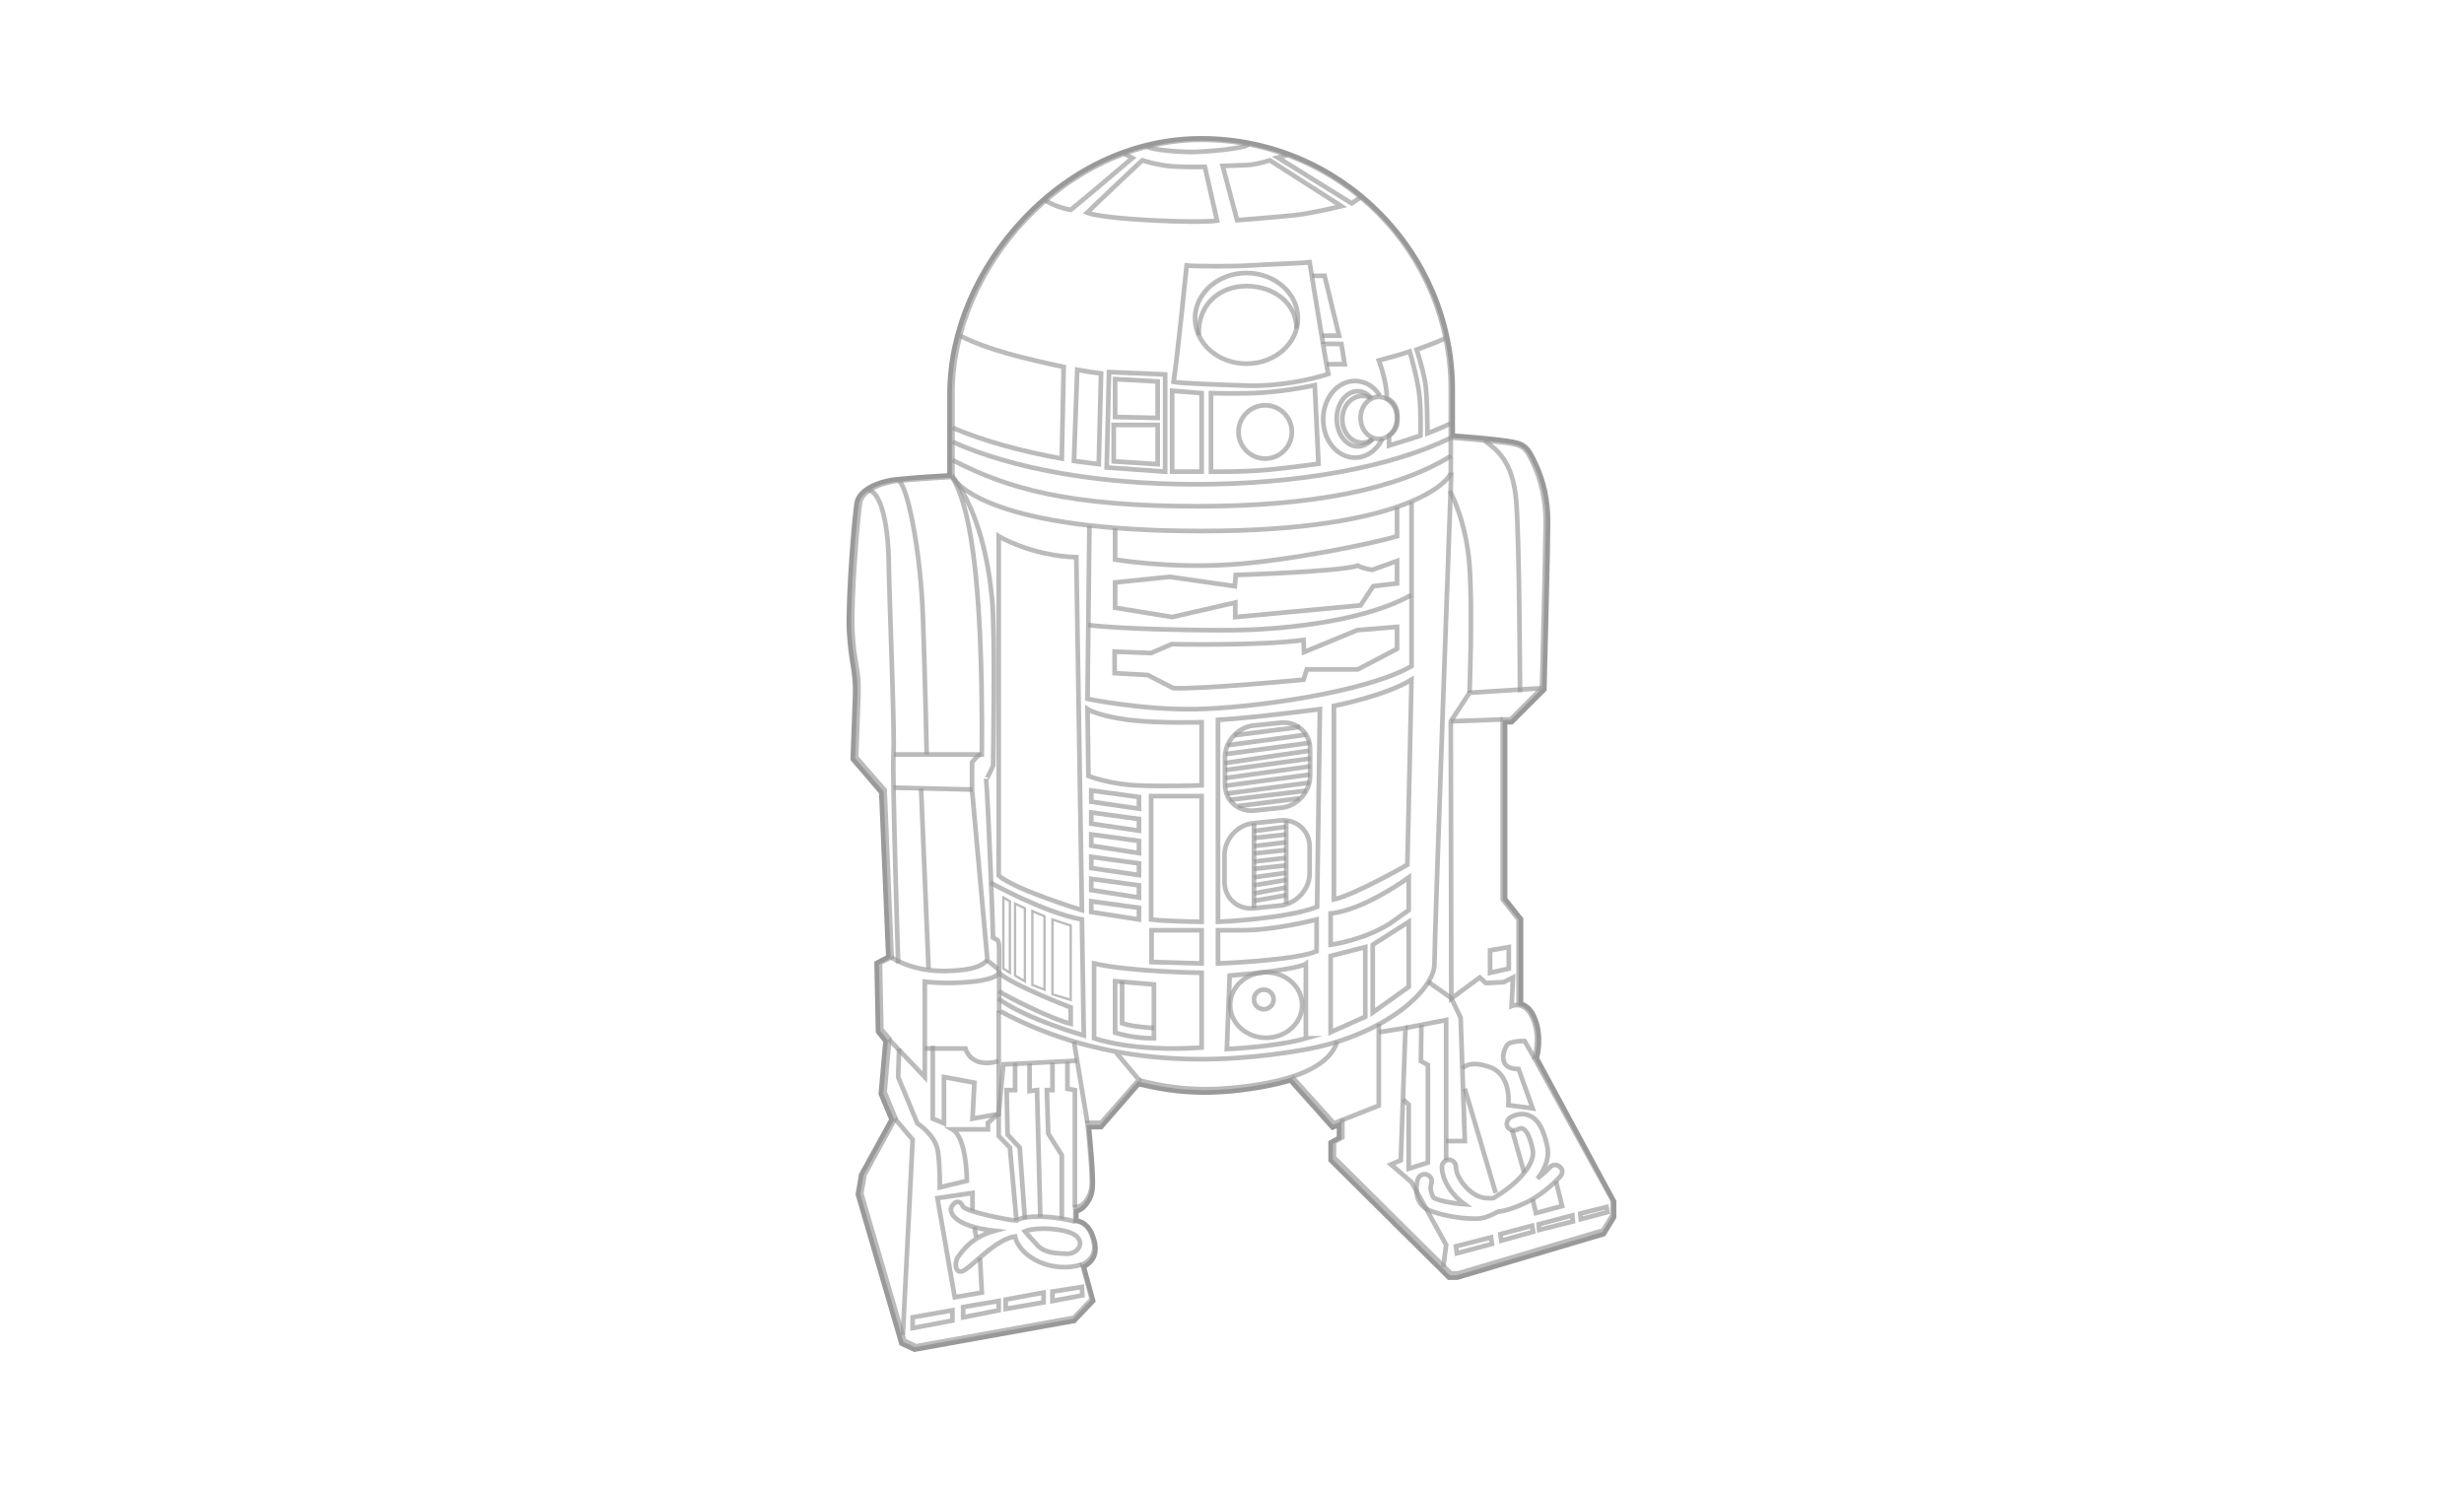
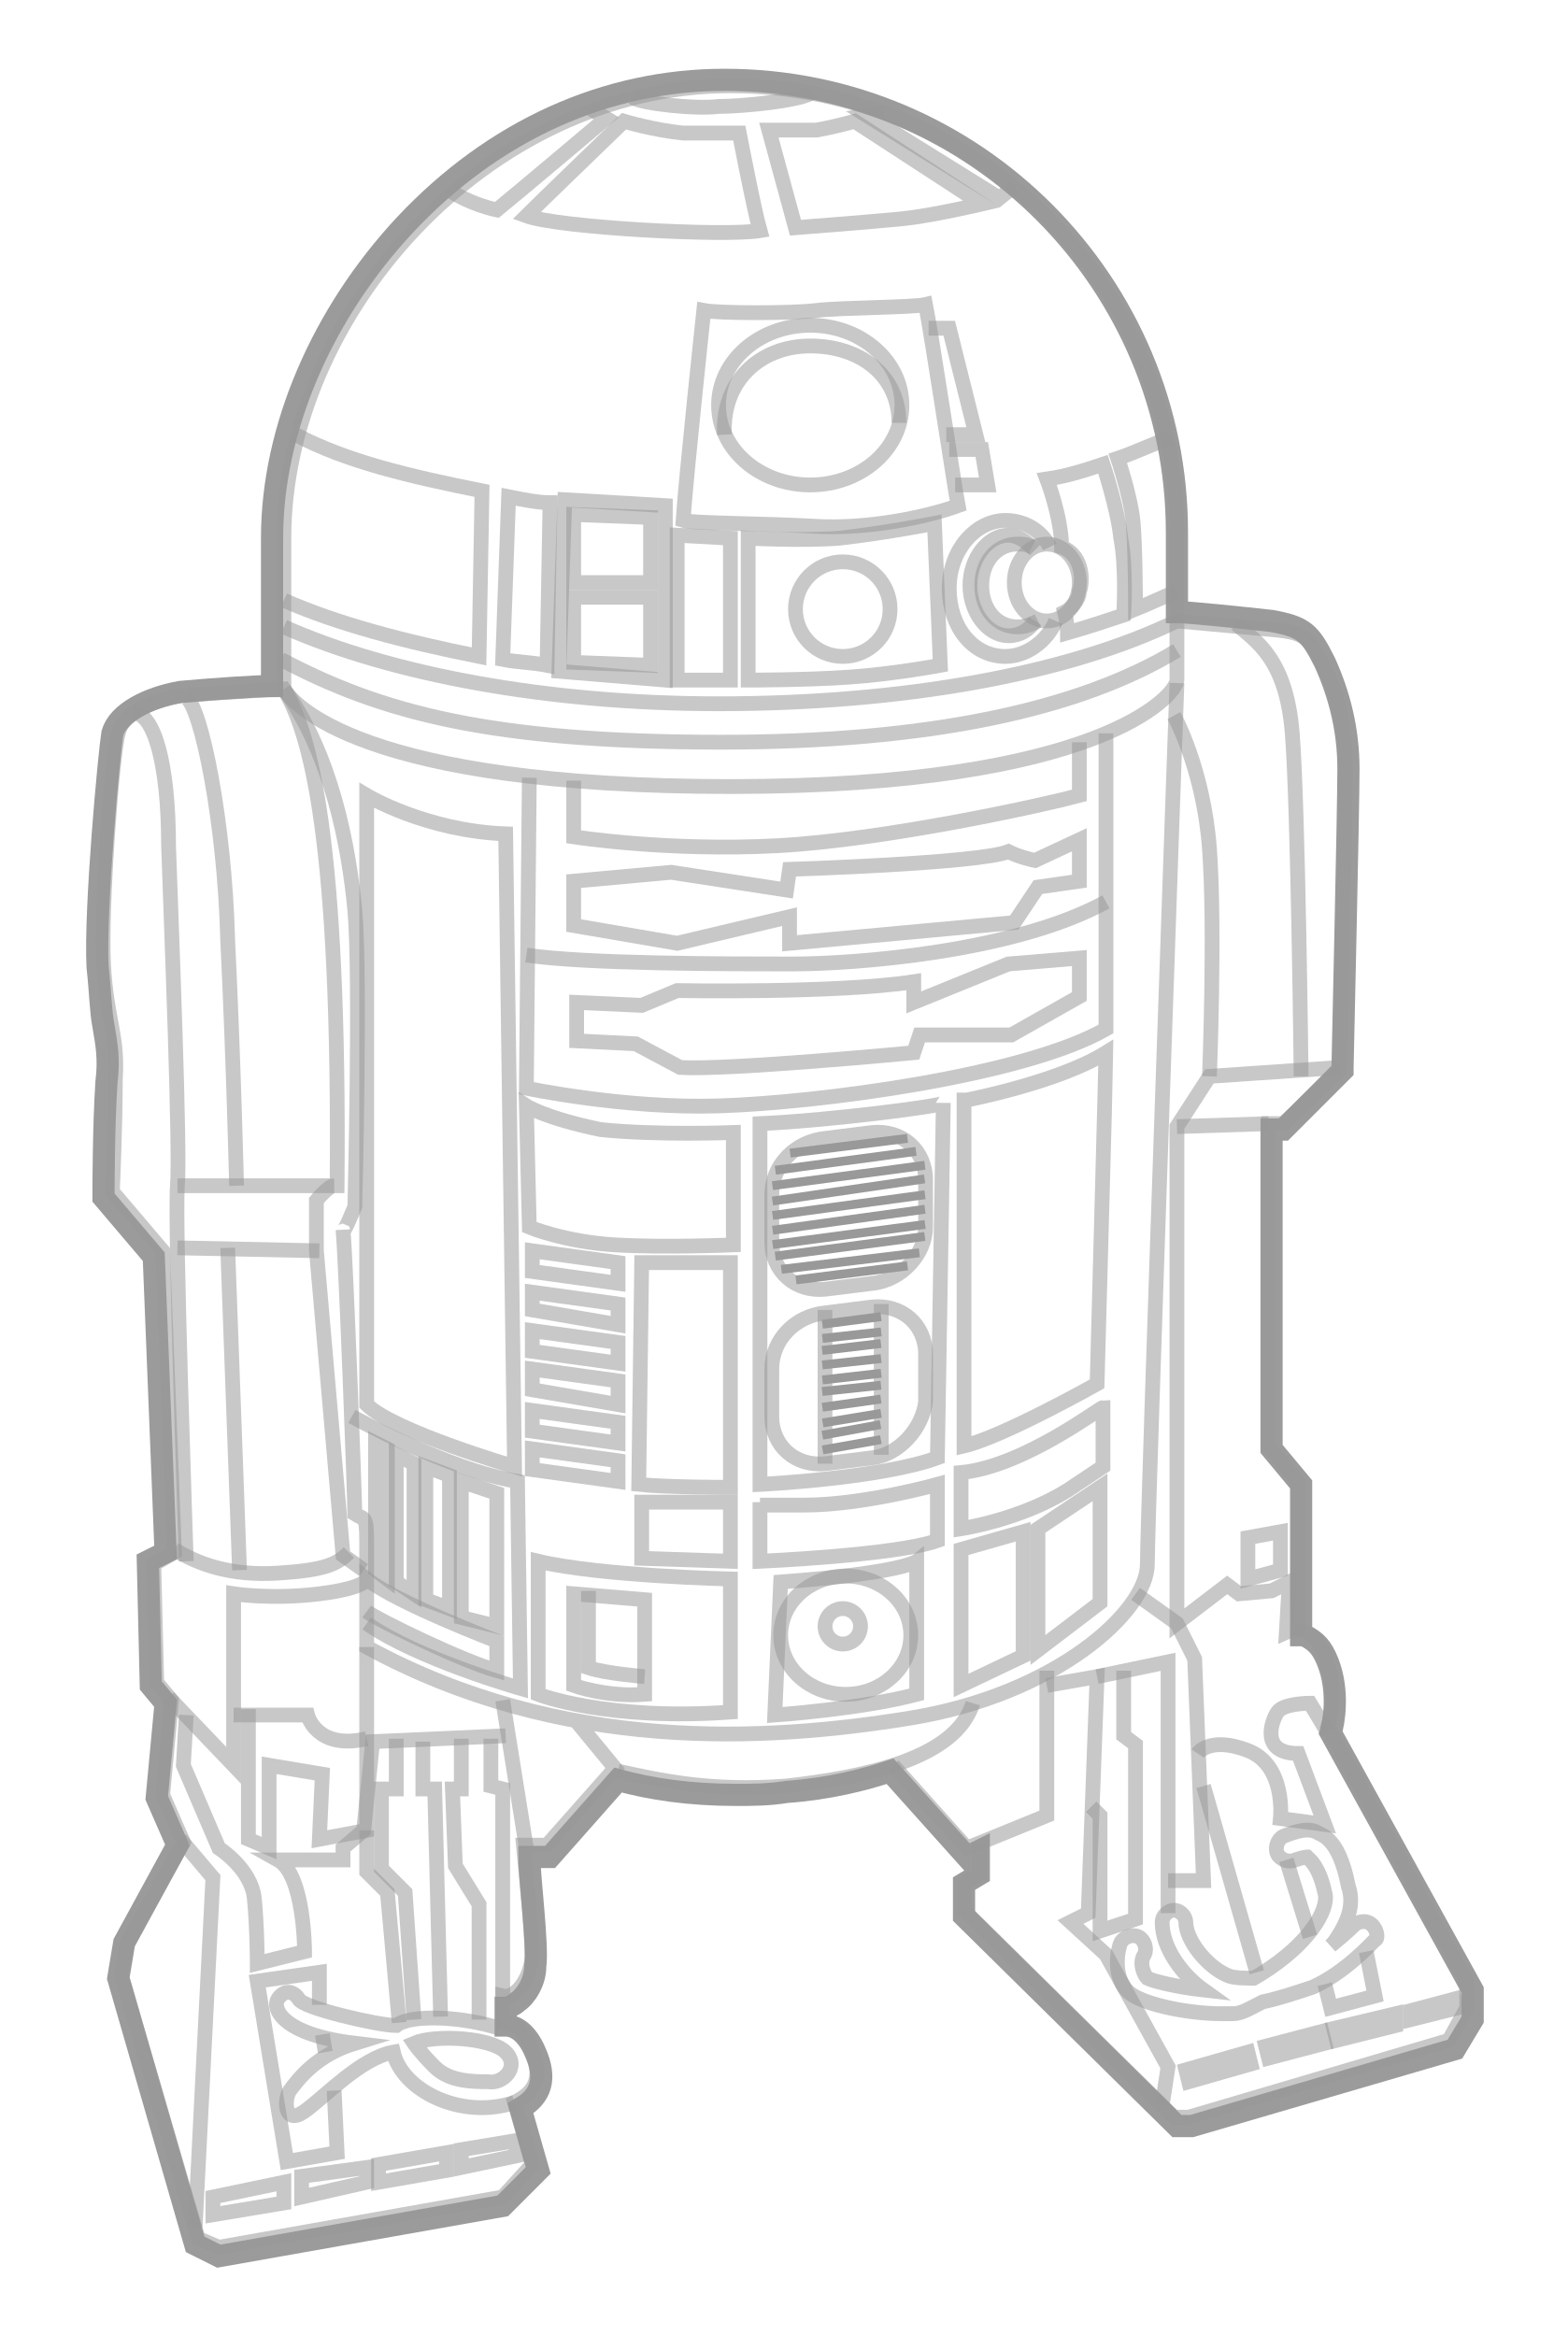
- <svg id="bp-999" viewBox="0 0 527 318">
+ <svg id="bp-r2d2" viewBox="0 0 53 79">
  <style type="text/css">
- 	.st0{fill:#fff6;stroke:#999;stroke-miterlimit:10;}
- 	.st1{fill:none;stroke:#999a;stroke-miterlimit:10;}
- 	.st2{fill:none;stroke:#999a;stroke-width:0.5;stroke-miterlimit:10;}
- 	.st3{fill:#999a;}
+ 	.st0{fill:#fff7;stroke:#4448;stroke-width:0.75;stroke-miterlimit:10;}
+ 	.st1{fill:none;stroke:#9998;stroke-width:0.5;stroke-miterlimit:10;}
+ 	.st2{fill:#999;}
</style>
  <g>
-     <path class="st0" d="M328.7,226.4c0.2-0.9,1.1-4.8-0.4-8.5c-0.6-1.6-1.5-2.6-2.7-3.1c-0.1,0-0.2-0.1-0.3-0.1v-18.1l-3.4-4.3v-37.8   h1.4l7-7l0-0.2c0-0.3,0.8-30.6,0.8-35.6c0-4.7-0.9-8.8-2.7-12.6c-1.7-3.6-2.3-4.3-6.3-4.8c-3.3-0.5-9.8-1-11.4-1.1v-9.8   c0-29.7-24.1-53.8-53.8-53.8c-14,0-27.5,6.1-38,17.2c-10,10.6-15.8,24.2-15.8,37.4v17.5c-1.6,0.1-7.2,0.4-10.9,0.8   c-4.7,0.4-8.3,2.4-8.9,4.8c-0.5,2.2-2,20.7-1.7,27.7c0.2,3.2,0.5,5.3,0.8,7.1c0.3,2,0.6,3.8,0.5,6.7c-0.2,5.4-0.5,13.3-0.5,13.4   l0,0.2l6.1,7.1l1.5,35.2l-2.5,1.3l0.3,14.7l1.6,2l-1,11.3l2.3,5.5l-6.5,11.8l-0.7,4.2l9.3,31.9l2.8,1.3l33.9-6.1l0.2,0l4.1-4.3   l-2-7.3c2.5-1.4,3.1-3.5,1.9-6.7c-0.9-2.5-2.6-3.1-3.5-3.2v-2c0.5-0.1,0.9-0.3,1.4-0.7c0.9-0.8,2-2.3,2.1-4.4   c0.2-2.5-0.6-10.7-0.8-12.9h2.6l8-9.2c3.9,0.9,8.3,1.8,14.1,1.8c1.8,0,3.8-0.1,6-0.3c4.9-0.5,9-1.3,12.4-2.3l9,10.1l1.4-0.6v2.8   l-1.8,1v3.8l25.3,25.1h1.8l31.3-9.3l2.2-3.6v-3.4L328.7,226.4z" />
+     <path class="st0" d="M45,58.6c0.1-0.3,0.3-1.4-0.1-2.4c-0.2-0.5-0.4-0.7-0.8-0.9c0,0-0.1,0-0.1,0v-5.1l-1-1.2V38.2h0.4l2-2v-0.1   c0-0.1,0.2-8.7,0.2-10.1c0-1.3-0.3-2.5-0.8-3.6c-0.5-1-0.7-1.2-1.8-1.4c-0.9-0.1-2.8-0.3-3.2-0.3V18c0-8.4-6.8-15.3-15.3-15.3   c-4,0-7.8,1.7-10.8,4.9c-2.8,3-4.5,6.9-4.5,10.6v5c-0.5,0-2,0.1-3.1,0.2C5,23.6,4,24.1,3.8,24.8c-0.1,0.6-0.6,5.9-0.5,7.9   c0.1,0.9,0.1,1.5,0.2,2c0.1,0.6,0.2,1.1,0.1,1.9c-0.1,1.5-0.1,3.8-0.1,3.8v0.1l1.7,2l0.4,10L5,52.8l0.1,4.2l0.5,0.6l-0.3,3.2   l0.7,1.6l-1.8,3.3l-0.2,1.2l2.6,9l0.8,0.4l9.6-1.7H17l1.2-1.2l-0.6-2.1c0.7-0.4,0.9-1,0.5-1.9c-0.3-0.7-0.7-0.9-1-0.9v-0.6   c0.1,0,0.3-0.1,0.4-0.2c0.3-0.2,0.6-0.7,0.6-1.2c0.1-0.7-0.2-3-0.2-3.7h0.7l2.3-2.6c1.1,0.3,2.4,0.5,4,0.5c0.5,0,1.1,0,1.7-0.1   c1.4-0.1,2.6-0.4,3.5-0.7l2.6,2.9l0.4-0.2v0.8l-0.5,0.3v1.1l7.2,7.1h0.5l8.9-2.6l0.6-1v-1L45,58.6z" />
  </g>
  <g>
-     <path class="st1" d="M203.7,84c0-26.6,23.9-54.1,53.3-54.1s53.3,23.9,53.3,53.3c0,0,0,16.1,0,17.8c0,1.7-9.2,12.6-53.3,12.6   s-52.3-9.7-53.3-11.6C203.7,100,203.7,84,203.7,84z" />
-     <path class="st1" d="M245.3,31.3c0.9,0.8,7.5,1.3,10.4,1.2s10.3-0.7,11.3-1.6" />
-     <path class="st1" d="M240.5,32.9l1.7,0.9c0,0-11.4,9.7-13.2,11.1c-3.3-0.6-5.4-2-5.4-2" />
-     <path class="st1" d="M244.3,34.3c0,0-10.4,9.8-11.8,11.2c3.9,1.5,23.7,2.3,27.8,1.7c-0.6-2.6-2.6-11.5-2.6-11.5s-3.7,0.1-6.8-0.1   C247.7,35.4,244.3,34.3,244.3,34.3z" />
-     <path class="st1" d="M261.5,35.5l3.1,11.6c0,0,9-0.7,12.6-1.1c3.5-0.4,9.7-1.9,9.7-1.9l-15.3-9.8c0,0-2.4,0.8-4.6,1   C264.5,35.4,261.5,35.5,261.5,35.5z" />
-     <polyline class="st1" points="275.3,33.2 273.3,33.7 289.1,43.5 291,42.2  " />
-     <path class="st1" d="M205.3,71.8c6.1,3.1,13.5,4.8,22.2,6.7l-0.4,19.6c-8.9-1.6-16.8-3.8-23.4-6.6" />
-     <path class="st1" d="M235,99.3c-1.8-0.2-3.6-0.5-5.3-0.7l0.7-19.5c1.7,0.3,3.4,0.6,5.1,0.8L235,99.3z" />
-     <path class="st1" d="M297.1,95.3c2.3-0.7,4.6-1.4,6.7-2.1c0,0,0.2-5.5-0.3-9.3c-0.5-3.7-2-8.7-2-8.7c-2.1,0.7-4.3,1.3-6.6,1.9   c0,0,1.8,4.7,1.7,8.1c2.8,1.2,2.3,4.5,2.2,5.4c0,0.9-1,2.2-1.7,2.6C297.1,94.2,297.1,95.3,297.1,95.3z" />
-     <path class="st1" d="M310.4,90.5c-1.6,0.8-3.3,1.5-5.1,2.2c0,0,0-8.1-0.5-11s-1.8-6.9-1.8-6.9c2.2-0.8,4.3-1.6,6.3-2.5" />
-     <path class="st1" d="M310.4,97.5c-11.6,7.2-29.8,10.8-54.2,10.8c-27.4,0-40.6-3.7-52.5-9.9" />
-     <ellipse class="st1" cx="294.9" cy="89.4" rx="3.9" ry="4.5" />
-     <path class="st1" d="M293.7,93.9c-0.7,0.5-1.5,0.8-2.3,0.8c-2.4,0-4.3-2.2-4.3-5s1.9-5,4.3-5c0.6,0,1.2,0.1,1.7,0.4" />
-     <path class="st1" d="M293.5,93.9c-0.8,1-1.9,1.6-3.1,1.6c-2.5,0-4.5-2.7-4.5-5.9c0-3.3,2-5.9,4.5-5.9c1.2,0,2.2,0.6,3,1.6" />
-     <path class="st1" d="M295.7,93.8c-1.2,2.5-3.4,4.1-5.9,4.1c-3.8,0-6.8-3.7-6.8-8.2c0-4.5,3-8.2,6.8-8.2c2.2,0,4.1,1.2,5.3,3.1" />
-     <circle class="st1" cx="270.6" cy="92.4" r="5.7" />
-     <polygon class="st1" points="250.7,83.6 250.7,100.9 257,100.9 257,84.1  " />
-     <path class="st1" d="M259.1,100.9c0,0,6.9,0.1,12.1-0.4s10.8-1.3,10.8-1.3l-0.8-16.8c0,0-5.3,1.2-11.3,1.6   c-4.6,0.3-10.9,0.1-10.9,0.1V100.9z" />
-     <polygon class="st1" points="237.2,79.6 249.2,80.1 249.2,100.9 236.7,100  " />
-     <polygon class="st1" points="238.5,81.1 238.5,89.2 247.6,89.4 247.6,81.6  " />
-     <polygon class="st1" points="238.2,90.9 238.2,98.7 247.6,99.3 247.6,90.9  " />
-     <path class="st1" d="M253.8,56.8c1.9,0.2,10.5,0.2,13.3,0c2.8-0.2,11.6-0.5,13-0.7c0.6,3.5,3.6,22.3,4,23.9   c-3.9,1.3-11,2.7-17.1,2.5c-6.1-0.2-14.7-0.5-16-0.8C251.8,76.7,253.8,56.8,253.8,56.8z" />
-     <ellipse class="st1" cx="266.6" cy="68.1" rx="11" ry="9.7" />
-     <path class="st1" d="M256.4,71.7c-0.3-6.4,4.3-10.5,10.2-10.5s10.7,3.7,10.7,9.1" />
-     <polyline class="st1" points="280.6,59 283.3,59 286.4,71.8 282.7,71.8  " />
-     <path class="st1" d="M283,73.6c0-0.1,3.9,0,3.9,0l0.7,4.3h-3.8" />
-     <path class="st1" d="M233,112.5l-0.4,37c0,0,11.5,2.4,23.1,2.2s36.3-3.5,46.2-9.2v-35.1" />
-     <path class="st1" d="M232.7,133.7c6.9,0.9,24.4,1.2,31.7,1.1c7.3-0.1,26.4-1.3,37.4-7.5" />
-     <path class="st1" d="M238.5,113v6.7c0,0,11.3,1.9,24.3,1.1c13-0.8,32-4.8,36-6.1v-6.2" />
-     <path class="st1" d="M298.8,120v4.8l-5.1,0.6l-2.7,4.1l-26.8,2.5v-3.1l-13.5,3.1l-12.2-2v-5.4l11.7-1.2l13.9,2l0.2-2.4   c0,0,22.4-0.7,26.1-2c1.3,0.7,3.1,0.9,3.1,0.9L298.8,120z" />
-     <path class="st1" d="M298.8,134.1v4.7l-8.4,4.4h-10.9l-0.7,2.2c0,0-22.1,2.1-27.9,1.8l-5.4-2.8l-7.1-0.4v-4.6l7.8,0.3l4.4-1.9   c0,0,19.2,0.4,28.2-0.9l0.1,2.6l11.4-4.7L298.8,134.1z" />
-     <path class="st1" d="M232.6,151.7l0.2,14.3c0,0,4.3,1.7,10.1,2c5.9,0.3,14.1,0,14.1,0v-13.5c0,0-9.1,0.3-15.7-0.5   C234.7,153.1,232.6,151.7,232.6,151.7z" />
-     <path class="st1" d="M285.3,151c0,0,10.9-2.1,16.6-5.6c0,1-0.9,39.6-0.9,39.6s-11.2,6.4-15.7,7.4V151z" />
-     <path class="st1" d="M246.3,170.3H257v26.9c0,0-7.6-0.1-10.8-0.5V170.3z" />
-     <path class="st1" d="M213.6,114.7c0,0,6.9,4.2,16.6,4.5l1.2,75.5c0,0-14.4-4.4-17.8-7.4C213.6,186.8,213.6,114.7,213.6,114.7z" />
-     <polygon class="st1" points="233.4,169.1 233.4,171.5 243.6,173 243.6,170.5  " />
-     <polygon class="st1" points="233.4,173.8 233.4,176.2 243.6,177.7 243.6,175.2  " />
-     <polygon class="st1" points="233.4,178.5 233.4,180.9 243.6,182.5 243.6,179.9  " />
-     <polygon class="st1" points="233.4,183.3 233.4,185.7 243.6,187.2 243.6,184.7  " />
-     <polygon class="st1" points="233.4,188 233.4,190.4 243.6,192 243.6,189.4  " />
-     <polygon class="st1" points="233.4,192.8 233.4,195.1 243.6,196.7 243.6,194.2  " />
-     <path class="st1" d="M260.5,154v43.2c0,0,14.5-0.6,21.2-3.2l0.6-42.3C282.3,151.7,268.7,153.5,260.5,154z" />
-     <polygon class="st1" points="246.3,199 246.3,205.8 257,206.1 257,199  " />
-     <path class="st1" d="M260.5,199v7.1c0,0,16.3-0.6,21.1-2.6v-6.8c0,0-8.8,2.3-15.9,2.3H260.5z" />
-     <path class="st1" d="M284.6,195.4v6.7c0,0,6.9-0.9,12.6-4.5l4.1-2.9v-7C301.3,187.7,291.8,194.7,284.6,195.4z" />
-     <path class="st1" d="M185.7,104.9c2.3,0,4.3,5.9,4.4,16c0.2,10.1,1.3,36.3,1,40.4s1,44.8,1,44.8" />
-     <path class="st1" d="M192.3,102.9c1.8,1.2,4.6,14.8,5.1,29.1s0.8,29.4,0.8,29.4" />
-     <path class="st1" d="M203.7,102.1c3.1,5.2,6.6,17.9,6.3,59.3h-18.8" />
-     <path class="st1" d="M209.9,161.4c-0.8,0-2,1.7-2,1.7v5.9l3.3,36.5l2.3,1.8" />
-     <line class="st1" x1="208" y1="168.9" x2="191.1" y2="168.5" />
-     <line class="st1" x1="197" y1="168.7" x2="198.6" y2="207.2" />
-     <path class="st1" d="M190.6,204.8c2.7,1.6,6.6,3.1,12.3,2.9c5.7-0.2,7.1-1.2,8.3-2.3" />
-     <path class="st1" d="M238.5,224.9l5.1,6.1l-8.1,9.2h-2.9c0,0,1.1,10.6,0.9,13.4c-0.2,2.8-2.2,4.8-3.5,4.6v3c0,0,2.4,0,3.5,3   s0.6,5-2,6.3l2,7.4l-3.8,4l-33.8,6.1l-2.5-1.2l-9.2-31.5l0.7-4l6.6-12.1l-2.3-5.6l1-11.4l-1.7-2l-0.3-14.2l2.5-1.3l-1.5-35.7   l-6.1-7c0,0,0.3-7.9,0.5-13.4c0.2-5.4-1-6.9-1.3-13.8c-0.3-6.9,1.2-25.3,1.7-27.5c0.5-2.2,4-4.1,8.4-4.5c4.5-0.4,11.4-0.8,11.4-0.8   c5.7,7.7,7.7,18.7,8.4,26.3c0.7,7.6,0.2,35.5,0.2,35.5s-1.5,3.4-1.5,2.8c0.4,3.5,1.5,32.4,1.5,34c1,0.6,1.3,0.1,1.3,3   s0,12.6,0,12.6c23.3,12.6,47.6,11.4,65,8.4s28.1-12.8,28.1-18.4c0-5.7,3.6-105.1,3.6-105.1" />
-     <path class="st1" d="M243.6,231.1c4.8,1.2,11.1,2.5,20.2,1.6c9.1-0.9,20.1-3.2,22.2-9.9" />
-     <polyline class="st1" points="276.3,230.3 285.3,240.3 294.9,236.5 294.9,219  " />
-     <path class="st1" d="M203.7,94.5c12.8,5.8,31.5,9.1,52,9.1c21.7,0,41.8-3.6,54.7-10c0,0,7.9,0.6,11.7,1.1s4.3,1.1,5.9,4.6   s2.6,7.5,2.6,12.4s-0.8,35.5-0.8,35.5l-6.7,6.7h-1.7v38.5l3.4,4.3V215" />
-     <path class="st1" d="M317.5,94.2c2.5,2,6.1,4.2,6.8,13.1s0.8,40.8,0.8,40.8" />
-     <path class="st1" d="M329.8,147.2l-15.5,1l-4,6.1l0.1,59.3l6.1-4.5l1.3,1.2l3.8-0.2l2-1l-0.3,6.1c0,0,3-1.3,4.6,2.8   c1.7,4.1,0.3,8.4,0.3,8.4l16.7,30.4v3.1l-2,3.3l-31,9.2h-1.6l-25-24.8v-3.3l1.8-1v-3.9" />
-     <path class="st1" d="M314.3,148.2c0,0,0.7-17.5,0-27.2s-4.2-16-4.2-16" />
-     <line class="st1" x1="321.4" y1="153.9" x2="310.3" y2="154.3" />
-     <polyline class="st1" points="193.1,285.6 195.2,243.8 191.4,239.3  " />
-     <polygon class="st2" points="214.6,192 214.6,207.2 216,208.1 216,192.8  " />
-     <polygon class="st2" points="217.1,193.3 217.1,208.7 219.2,209.9 219.2,194.3  " />
-     <polygon class="st2" points="220.8,194.9 220.8,210.7 223.4,211.7 223.4,196  " />
-     <polygon class="st2" points="225.1,196.7 225.1,212.7 229,213.9 229,198  " />
-     <path class="st1" d="M211.8,188.8c0,0,11.4,6.4,19.6,7.9l0.4,24.8c0,0-12.4-3.5-18.3-7.9" />
-     <path class="st1" d="M234,206.1v16c0,0,8,3,23,2v-16C257,208.1,241.6,207.9,234,206.1z" />
-     <polygon class="st1" points="284.6,204.5 284.6,220.8 292,217.5 292,202.6  " />
-     <polygon class="st1" points="293.6,202.1 293.6,216.6 301.3,211.1 301.3,197.2  " />
-     <circle class="st1" cx="270.3" cy="213.8" r="2.1" />
-     <ellipse class="st1" cx="270.8" cy="215" rx="7.7" ry="7" />
-     <path class="st1" d="M279.4,222.1c-6.6,1.9-17,2.3-17,2.3l0.6-15.7c14.6-1.2,16.3-2.5,16.3-2.5V222.1z" />
-     <path class="st1" d="M246.8,210.6l-8.3-0.7v11c0,0,3.9,1.3,8.3,1.2V210.6z" />
-     <path class="st1" d="M246.8,219.9c0,0-4.5-0.2-6.8-1v-9" />
-     <path class="st1" d="M190.1,222.3l7.7,8.1V210c0,0,4.5,0.6,10.2,0c5.6-0.6,5.6-1.9,5.6-1.9c3.5,2.9,15.4,7.4,15.4,7.4s0,2.1,0,3.5   c-3.9-0.9-14.1-6-15.4-7" />
-     <path class="st1" d="M231.4,270.5c-6.3,2-13.3-1.5-14.3-6c-3.9,0.6-8.1,5.3-10.5,7c-2.3,1.7-2.6-1.3-1.7-2.6s3-4.3,7.8-5.6   c-8.8-1-9.9-4.1-9.1-5.3c0.8-1.2,1.8-1.2,2.3,0c0.5,1.2,9.7,3,11.5,3.1c1.8-1.3,8.2-1,12.5,0.2" />
-     <path class="st1" d="M219.2,263.4c2.3-1,9.2-0.7,11.1,1.1c1.8,1.8-0.2,3.8-2.1,3.7s-4.6,0-6.3-1.8   C220.2,264.6,219.2,263.4,219.2,263.4z" />
-     <polyline class="st1" points="208,259 208,255.2 200.5,256.3 204.2,277.5 210,276.5 209.6,269.1  " />
-     <line class="st1" x1="208.8" y1="264.6" x2="208.4" y2="262.5" />
-     <polygon class="st1" points="195.2,281.8 195.2,284.1 203.7,282.5 203.7,280.3  " />
-     <polygon class="st1" points="206,281.8 213.6,280.3 213.6,278.3 206,279.6  " />
-     <polygon class="st1" points="215.1,280 223.2,278.6 223.2,276.5 215.1,278  " />
-     <polygon class="st1" points="225.1,278.3 225.1,276.3 231.4,275.3 231.5,277.1  " />
-     <polyline class="st1" points="308.7,271 309.3,266.3 301.9,252.9 297.5,249.1 299.6,248.2 300.6,219.9 294.9,220.8  " />
-     <polyline class="st1" points="300.6,219.9 309.3,218.2 309.3,248.2  " />
-     <polyline class="st1" points="305.4,210 310.4,213.5 312.4,217.7 313.3,244.1 309.3,244.1  " />
-     <path class="st1" d="M333.6,249.6c-0.6-0.6-1.6-0.5-2.1,0.1c0,0-1.1,1.2-2.7,2.4c0.1-0.1,0.2-0.2,0.3-0.3c1.7-2.3,2.3-4.6,1.8-6.7   c-0.8-3.6-1.9-5.6-3.7-6.4c-1.2-0.6-2.6-0.5-4.1,0.3c-0.7,0.4-1,1.3-0.7,2c0.4,0.7,1.3,1,2,0.7c0.9-0.5,1.3-0.3,1.4-0.2   c0.4,0.2,1.3,1,2,4.4c0.3,1.2-0.2,2.7-1.3,4.3c-1.7,2.5-4.7,4.7-7.1,6.1c-1.2,0.1-2.3,0-3.2-0.4c-2.4-1-4.8-4.1-4.8-6.3   c0-0.8-0.7-1.5-1.5-1.5c0,0,0,0,0,0c-0.8,0-1.5,0.7-1.5,1.5c0,3,2.3,6.2,4.8,8c-3.1-0.2-5.9-0.9-6.6-1.4c-0.2-0.3-0.9-1.8-0.5-2.9   c0.3-0.8,0-1.6-0.8-2c-0.8-0.3-1.6,0-2,0.8c-0.3,0.7-1,4.3,1.2,6.1c1.7,1.4,7.2,2.5,10.8,2.5c0.6,0,1.1,0,1.5-0.1   c0.9-0.1,2.1-0.6,3.6-1.4c1.8-0.2,3.8-0.9,5.9-1.9c3.9-1.8,7.1-5.3,7.3-5.5C334.3,251.1,334.3,250.1,333.6,249.6z" />
-     <path class="st1" d="M274,172.8l-5.8,0.6c-3.4,0.3-6.2-2.2-6.2-5.6v-5.8c0-3.4,2.8-6.5,6.2-6.8l5.8-0.6c3.4-0.3,6.2,2.2,6.2,5.6   v5.8C280.2,169.4,277.4,172.5,274,172.8z" />
-     <path class="st1" d="M273.9,193.7l-5.8,0.6c-3.4,0.3-6.2-2.2-6.2-5.6v-5.8c0-3.4,2.8-6.5,6.2-6.8l5.8-0.6c3.4-0.3,6.2,2.2,6.2,5.6   v5.8C280.1,190.2,277.3,193.3,273.9,193.7z" />
-     <line class="st1" x1="268.2" y1="176.1" x2="268.2" y2="194.3" />
-     <line class="st1" x1="275.1" y1="175.5" x2="275.1" y2="193.4" />
-     <rect x="263.9" y="155.9" transform="matrix(0.9922 -0.125 0.125 0.9922 -17.4199 35.0955)" class="st3" width="14.2" height="1" />
-     <rect x="262.5" y="157.8" transform="matrix(0.9911 -0.1329 0.1329 0.9911 -18.6312 37.4121)" class="st3" width="17" height="1" />
-     <rect x="262" y="159.6" transform="matrix(0.9912 -0.1327 0.1327 0.9912 -18.8419 37.3947)" class="st3" width="18.3" height="1" />
-     <rect x="261.8" y="161.4" transform="matrix(0.9895 -0.1444 0.1444 0.9895 -20.5409 40.8427)" class="st3" width="18.4" height="1" />
-     <rect x="262" y="163" transform="matrix(0.9909 -0.1349 0.1349 0.9909 -19.574 38.0585)" class="st3" width="18.4" height="1" />
-     <rect x="261.9" y="164.7" transform="matrix(0.9906 -0.1368 0.1368 0.9906 -20.0533 38.6304)" class="st3" width="18.5" height="1" />
-     <rect x="262" y="166.4" transform="matrix(0.9914 -0.1308 0.1308 0.9914 -19.4935 36.8882)" class="st3" width="18.3" height="1" />
-     <rect x="262.3" y="168.1" transform="matrix(0.9914 -0.1308 0.1308 0.9914 -19.7115 36.9112)" class="st3" width="17.9" height="1" />
-     <rect x="262.9" y="169.6" transform="matrix(0.9929 -0.1192 0.1192 0.9929 -18.3417 33.5503)" class="st3" width="16.6" height="1" />
-     <rect x="264.7" y="171.1" transform="matrix(0.9922 -0.125 0.125 0.9922 -19.324 35.2654)" class="st3" width="13.3" height="1" />
-     <rect x="268.1" y="176.8" transform="matrix(0.9917 -0.1288 0.1288 0.9917 -20.5777 36.4744)" class="st3" width="7" height="1" />
-     <rect x="268.1" y="178.4" transform="matrix(0.994 -0.1094 0.1094 0.994 -17.9395 30.779)" class="st3" width="7" height="1" />
-     <rect x="268.1" y="180.1" transform="matrix(0.9931 -0.1171 0.1171 0.9931 -19.2734 33.0412)" class="st3" width="7" height="1" />
-     <rect x="268.1" y="181.7" transform="matrix(0.9942 -0.1074 0.1074 0.9942 -18.006 30.2361)" class="st3" width="7" height="1" />
-     <rect x="268.1" y="183.4" transform="matrix(0.9936 -0.1132 0.1132 0.9936 -19.0729 31.9356)" class="st3" width="7" height="1" />
-     <rect x="268.1" y="185" transform="matrix(0.9944 -0.1055 0.1055 0.9944 -18.0584 29.6922)" class="st3" width="7" height="1" />
-     <rect x="268.1" y="186.7" transform="matrix(0.9903 -0.1387 0.1387 0.9903 -23.3358 39.4821)" class="st3" width="7" height="1" />
-     <rect x="268.1" y="188.3" transform="matrix(0.9868 -0.1622 0.1622 0.9868 -27.0304 46.5536)" class="st3" width="7.1" height="1" />
-     <rect x="268.1" y="190" transform="matrix(0.9837 -0.1796 0.1796 0.9837 -29.7916 51.8761)" class="st3" width="7.1" height="1" />
-     <rect x="268.1" y="191.6" transform="matrix(0.9848 -0.1739 0.1739 0.9848 -29.2744 50.1636)" class="st3" width="7.1" height="1" />
-     <polyline class="st1" points="300.1,235.2 301.3,236.3 301.3,250 305.4,248.7 305.4,227.8 303.9,227 304,219.2  " />
-     <line class="st1" x1="313.3" y1="232.9" x2="319.9" y2="255.2" />
-     <line class="st1" x1="326" y1="250.9" x2="323.4" y2="241.7" />
-     <polyline class="st1" points="327.8,256.5 328.5,259.5 334.1,258 332.8,252.7  " />
-     <path class="st1" d="M328.2,226.4l-2.1-3.7c0,0-3.1-0.1-3.8,0.9s-2.2,5.1,2.5,5.1l3,8.4l-5.2-0.7c0,0,0.8-6.4-3.9-8.1   c-4.7-1.7-5.9,0.3-5.9,0.3" />
-     <polygon class="st1" points="318.7,208.1 322.7,207.2 322.7,202.6 318.7,203.3  " />
-     <polygon class="st1" points="311.4,266.6 311.6,268.1 319.1,266.1 318.9,264.7  " />
-     <polygon class="st1" points="321.1,265.4 327.9,263.5 327.7,262.2 320.9,264  " />
-     <polygon class="st1" points="329.2,263.1 336.4,261.3 336.3,260 329.1,261.9  " />
-     <polygon class="st1" points="338.1,260.8 338,259.6 343.6,258.2 343.8,259.3  " />
-     <path class="st1" d="M192.3,224.3l-0.2,6.1l4.1,9.9c0,0,3.9,2.5,4.4,6c0.5,3.6,0.4,7.7,0.4,7.7l5.8-1.4c0,0,0-9.2-3.1-11h7.6v-1.4   l2.3-2l1-10.5l15.8-0.8" />
-     <line class="st1" x1="232.6" y1="240.3" x2="229.7" y2="222.8" />
-     <polyline class="st1" points="213.6,216.2 213.6,238.3 208,239.3 208.4,231.6 201.9,230.4 201.9,240.3 199.5,239.3 199.5,223.7     " />
-     <path class="st1" d="M197.8,224.3h8.7c0,0,1,4.4,7.1,2.7" />
-     <polyline class="st1" points="213.6,238.3 213.6,243 216,245.5 217.4,261.1  " />
-     <polyline class="st1" points="217.1,227.4 217.1,233.2 215.3,233.2 215.5,242.7 218.1,245.5 219.2,260.8  " />
-     <polyline class="st1" points="222.5,260.3 221.8,233.2 220.2,233.4 220.2,227.5  " />
-     <polyline class="st1" points="225.1,227.3 225.1,233.2 223.9,233.2 224.2,242.5 227.1,247.1 227.1,260.8  " />
-     <polyline class="st1" points="229.9,258.3 229.9,233.2 228.3,232.9 228.3,227.1  " />
+     <path class="st1" d="M9.6,18.2c0-7.5,6.8-15.3,15.1-15.3S39.8,9.6,39.8,18c0,0,0,4.6,0,5c0,0.5-2.6,3.6-15.1,3.6S9.9,23.8,9.6,23.3   C9.6,22.7,9.6,18.2,9.6,18.2z" />
+     <path class="st1" d="M21.4,3.3c0.3,0.2,2.1,0.4,2.9,0.3c0.8,0,2.9-0.2,3.2-0.5" />
+     <path class="st1" d="M20,3.7L20.5,4c0,0-3.2,2.7-3.7,3.1c-0.9-0.2-1.5-0.6-1.5-0.6" />
+     <path class="st1" d="M21.1,4.1c0,0-2.9,2.8-3.3,3.2c1.1,0.4,6.7,0.7,7.9,0.5c-0.2-0.7-0.7-3.3-0.7-3.3s-1,0-1.9,0   C22.1,4.4,21.1,4.1,21.1,4.1z" />
+     <path class="st1" d="M26,4.4l0.9,3.3c0,0,2.6-0.2,3.6-0.3c1-0.1,2.7-0.5,2.7-0.5l-4.3-2.8c0,0-0.7,0.2-1.3,0.3   C26.8,4.4,26,4.4,26,4.4z" />
+     <polyline class="st1" points="29.9,3.8 29.3,3.9 33.8,6.7 34.3,6.3  " />
+     <path class="st1" d="M10,14.7c1.7,0.9,3.8,1.4,6.3,1.9l-0.1,5.6c-2.5-0.5-4.8-1.1-6.6-1.9" />
+     <path class="st1" d="M18.5,22.5c-0.5-0.1-1-0.1-1.5-0.2l0.2-5.5c0.5,0.1,1,0.2,1.4,0.2L18.5,22.5z" />
+     <path class="st1" d="M36.1,21.4c0.7-0.2,1.3-0.4,1.9-0.6c0,0,0.1-1.6-0.1-2.6c-0.1-1-0.6-2.5-0.6-2.5c-0.6,0.2-1.2,0.4-1.9,0.5   c0,0,0.5,1.3,0.5,2.3c0.8,0.3,0.7,1.3,0.6,1.5c0,0.3-0.3,0.6-0.5,0.7C36.1,21.1,36.1,21.4,36.1,21.4z" />
+     <path class="st1" d="M39.8,20c-0.5,0.2-0.9,0.4-1.4,0.6c0,0,0-2.3-0.1-3.1c-0.1-0.8-0.5-2-0.5-2c0.6-0.2,1.2-0.5,1.8-0.7" />
+     <path class="st1" d="M39.8,22c-3.3,2-8.4,3.1-15.4,3.1c-7.8,0-11.5-1-14.9-2.8" />
+     <ellipse class="st1" cx="35.4" cy="19.7" rx="1.1" ry="1.3" />
+     <path class="st1" d="M35.1,21c-0.2,0.1-0.4,0.2-0.7,0.2c-0.7,0-1.2-0.6-1.2-1.4c0-0.8,0.5-1.4,1.2-1.4c0.2,0,0.3,0,0.5,0.1" />
+     <path class="st1" d="M35,21c-0.2,0.3-0.5,0.5-0.9,0.5c-0.7,0-1.3-0.8-1.3-1.7c0-0.9,0.6-1.7,1.3-1.7c0.3,0,0.6,0.2,0.9,0.5" />
+     <path class="st1" d="M35.7,21c-0.3,0.7-1,1.2-1.7,1.2c-1.1,0-1.9-1-1.9-2.3c0-1.3,0.9-2.3,1.9-2.3c0.6,0,1.2,0.3,1.5,0.9" />
+     <circle class="st1" cx="28.5" cy="20.6" r="1.6" />
+     <polygon class="st1" points="22.9,18.1 22.9,23 24.7,23 24.7,18.2  " />
+     <path class="st1" d="M25.3,23c0,0,2,0,3.4-0.1c1.5-0.1,3.1-0.4,3.1-0.4l-0.2-4.8c0,0-1.5,0.3-3.2,0.5c-1.3,0.1-3.1,0-3.1,0L25.3,23   L25.3,23z" />
+     <polygon class="st1" points="19.1,16.9 22.5,17.1 22.5,23 18.9,22.7  " />
+     <polygon class="st1" points="19.4,17.4 19.4,19.7 22,19.7 22,17.5  " />
+     <polygon class="st1" points="19.4,20.2 19.4,22.4 22,22.5 22,20.2  " />
+     <path class="st1" d="M23.8,10.5c0.5,0.1,3,0.1,3.8,0c0.8-0.1,3.3-0.1,3.7-0.2c0.2,1,1,6.3,1.1,6.8c-1.1,0.4-3.1,0.8-4.8,0.7   c-1.7-0.1-4.2-0.1-4.5-0.2C23.2,16.1,23.8,10.5,23.8,10.5z" />
+     <ellipse class="st1" cx="27.4" cy="13.7" rx="3.1" ry="2.7" />
+     <path class="st1" d="M24.5,14.7c-0.1-1.8,1.2-3,2.9-3s3,1,3,2.6" />
+     <polyline class="st1" points="31.4,11.1 32.1,11.1 33,14.7 32,14.7  " />
+     <path class="st1" d="M32.1,15.2c0,0,1.1,0,1.1,0l0.2,1.2h-1.1" />
+     <path class="st1" d="M17.9,26.3l-0.1,10.5c0,0,3.3,0.7,6.5,0.6c3.3-0.1,10.3-1,13.1-2.6v-10" />
+     <path class="st1" d="M17.8,32.3c2,0.3,6.9,0.3,9,0.3c2.1,0,7.5-0.4,10.6-2.1" />
+     <path class="st1" d="M19.4,26.4v1.9c0,0,3.2,0.5,6.9,0.3c3.7-0.2,9.1-1.4,10.2-1.7v-1.8" />
+     <path class="st1" d="M36.5,28.4v1.4l-1.4,0.2l-0.8,1.2l-7.6,0.7v-0.9l-3.8,0.9l-3.5-0.6v-1.5l3.3-0.3l3.9,0.6l0.1-0.7   c0,0,6.4-0.2,7.4-0.6c0.4,0.2,0.9,0.3,0.9,0.3L36.5,28.4z" />
+     <path class="st1" d="M36.5,32.4v1.3L34.2,35h-3.1l-0.2,0.6c0,0-6.3,0.6-7.9,0.5l-1.5-0.8l-2-0.1v-1.3l2.2,0.1l1.2-0.5   c0,0,5.4,0.1,8-0.3l0,0.7l3.2-1.3L36.5,32.4z" />
+     <path class="st1" d="M17.8,37.4l0.1,4.1c0,0,1.2,0.5,2.9,0.6c1.7,0.1,4,0,4,0v-3.8c0,0-2.6,0.1-4.5-0.1   C18.4,37.8,17.8,37.4,17.8,37.4z" />
+     <path class="st1" d="M32.7,37.2c0,0,3.1-0.6,4.7-1.6c0,0.3-0.3,11.2-0.3,11.2s-3.2,1.8-4.5,2.1V37.2z" />
+     <path class="st1" d="M21.7,42.7h3v7.6c0,0-2.2,0-3.1-0.1L21.7,42.7L21.7,42.7z" />
+     <path class="st1" d="M12.4,26.9c0,0,2,1.2,4.7,1.3l0.3,21.4c0,0-4.1-1.2-5-2.1C12.4,47.3,12.4,26.9,12.4,26.9z" />
+     <polygon class="st1" points="18,42.3 18,43 20.9,43.4 20.9,42.7  " />
+     <polygon class="st1" points="18,43.7 18,44.3 20.9,44.8 20.9,44.1  " />
+     <polygon class="st1" points="18,45 18,45.7 20.9,46.1 20.9,45.4  " />
+     <polygon class="st1" points="18,46.3 18,47 20.9,47.5 20.9,46.7  " />
+     <polygon class="st1" points="18,47.7 18,48.4 20.9,48.8 20.9,48.1  " />
+     <polygon class="st1" points="18,49 18,49.7 20.9,50.1 20.9,49.4  " />
+     <path class="st1" d="M25.7,38v12.2c0,0,4.1-0.2,6-0.9l0.2-12C31.9,37.4,28,37.9,25.7,38z" />
+     <polygon class="st1" points="21.7,50.8 21.7,52.7 24.7,52.8 24.7,50.8  " />
+     <path class="st1" d="M25.7,50.8v2c0,0,4.6-0.2,6-0.7v-1.9c0,0-2.5,0.7-4.5,0.7H25.7z" />
+     <path class="st1" d="M32.5,49.8v1.9c0,0,2-0.3,3.6-1.3l1.2-0.8v-2C37.2,47.6,34.6,49.6,32.5,49.8z" />
+     <path class="st1" d="M4.5,24.1c0.7,0,1.2,1.7,1.2,4.5C5.8,31.5,6.1,38.9,6,40.1s0.3,12.7,0.3,12.7" />
+     <path class="st1" d="M6.3,23.6c0.5,0.3,1.3,4.2,1.4,8.2C7.9,35.9,8,40.1,8,40.1" />
+     <path class="st1" d="M9.6,23.3c0.9,1.5,1.9,5.1,1.8,16.8H6" />
+     <path class="st1" d="M11.3,40.1c-0.2,0-0.6,0.5-0.6,0.5v1.7l0.9,10.3l0.7,0.5" />
+     <line class="st1" x1="10.8" y1="42.3" x2="6" y2="42.2" />
+     <line class="st1" x1="7.7" y1="42.2" x2="8.1" y2="53.1" />
+     <path class="st1" d="M5.9,52.4c0.8,0.5,1.9,0.9,3.5,0.8c1.6-0.1,2-0.3,2.4-0.7" />
+     <path class="st1" d="M19.4,58.1l1.4,1.7l-2.3,2.6h-0.8c0,0,0.3,3,0.3,3.8c-0.1,0.8-0.6,1.4-1,1.3v0.9c0,0,0.7,0,1,0.9   c0.3,0.9,0.2,1.4-0.6,1.8l0.6,2.1L17,74.3L7.4,76l-0.7-0.3l-2.6-8.9l0.2-1.1l1.9-3.4l-0.7-1.6l0.3-3.2l-0.5-0.6l-0.1-4l0.7-0.4   L5.5,42.3l-1.7-2c0,0,0.1-2.2,0.1-3.8c0.1-1.5-0.3-2-0.4-3.9s0.3-7.2,0.5-7.8c0.1-0.6,1.1-1.2,2.4-1.3c1.3-0.1,3.2-0.2,3.2-0.2   c1.6,2.2,2.2,5.3,2.4,7.5S12,40.8,12,40.8s-0.4,1-0.4,0.8c0.1,1,0.4,9.2,0.4,9.6c0.3,0.2,0.4,0,0.4,0.9s0,3.6,0,3.6   c6.6,3.6,13.5,3.2,18.4,2.4s8-3.6,8-5.2c0-1.6,1-29.8,1-29.8" />
+     <path class="st1" d="M20.9,59.9c1.4,0.3,3.1,0.7,5.7,0.5c2.6-0.3,5.7-0.9,6.3-2.8" />
+     <polyline class="st1" points="30.2,59.7 32.7,62.5 35.4,61.4 35.4,56.5  " />
+     <path class="st1" d="M9.6,21.2c3.6,1.6,8.9,2.6,14.7,2.6c6.2,0,11.8-1,15.5-2.8c0,0,2.2,0.2,3.3,0.3c1.1,0.1,1.2,0.3,1.7,1.3   s0.7,2.1,0.7,3.5s-0.2,10.1-0.2,10.1L43.4,38h-0.5v10.9l1,1.2v5.2" />
+     <path class="st1" d="M41.8,21.1c0.7,0.6,1.7,1.2,1.9,3.7S44,36.4,44,36.4" />
+     <path class="st1" d="M45.3,36.1l-4.4,0.3l-1.1,1.7l0,16.8l1.7-1.3l0.4,0.3l1.1-0.1l0.6-0.3l-0.1,1.7c0,0,0.9-0.4,1.3,0.8   c0.5,1.2,0.1,2.4,0.1,2.4l4.7,8.6v0.9L49,69l-8.8,2.6h-0.5l-7.1-7v-0.9l0.5-0.3v-1.1" />
+     <path class="st1" d="M40.9,36.4c0,0,0.2-5,0-7.7s-1.2-4.5-1.2-4.5" />
+     <line class="st1" x1="42.9" y1="38" x2="39.8" y2="38.1" />
+     <polyline class="st1" points="6.6,75.3 7.2,63.5 6.1,62.2  " />
+     <polygon class="st1" points="12.7,48.8 12.7,53.1 13.1,53.4 13.1,49  " />
+     <polygon class="st1" points="13.4,49.2 13.4,53.5 14,53.9 14,49.5  " />
+     <polygon class="st1" points="14.4,49.6 14.4,54.1 15.2,54.4 15.2,49.9  " />
+     <polygon class="st1" points="15.6,50.1 15.6,54.7 16.8,55 16.8,50.5  " />
+     <path class="st1" d="M11.9,47.9c0,0,3.2,1.8,5.6,2.2l0.1,7c0,0-3.5-1-5.2-2.2" />
+     <path class="st1" d="M18.2,52.8v4.5c0,0,2.3,0.9,6.5,0.6v-4.5C24.7,53.4,20.3,53.3,18.2,52.8z" />
+     <polygon class="st1" points="32.5,52.4 32.5,57 34.6,56 34.6,51.8  " />
+     <polygon class="st1" points="35.1,51.7 35.1,55.8 37.2,54.2 37.2,50.3  " />
+     <circle class="st1" cx="28.5" cy="55" r="0.6" />
+     <ellipse class="st1" cx="28.6" cy="55.3" rx="2.2" ry="2" />
+     <path class="st1" d="M31,57.3c-1.9,0.5-4.8,0.7-4.8,0.7l0.2-4.5c4.1-0.3,4.6-0.7,4.6-0.7L31,57.3L31,57.3z" />
+     <path class="st1" d="M21.8,54.1l-2.4-0.2V57c0,0,1.1,0.4,2.4,0.3V54.1z" />
+     <path class="st1" d="M21.8,56.7c0,0-1.3-0.1-1.9-0.3v-2.6" />
+     <path class="st1" d="M5.7,57.4l2.2,2.3v-5.8c0,0,1.3,0.2,2.9,0c1.6-0.2,1.6-0.5,1.6-0.5c1,0.8,4.4,2.1,4.4,2.1s0,0.6,0,1   c-1.1-0.3-4-1.7-4.4-2" />
+     <path class="st1" d="M17.4,71.1c-1.8,0.6-3.8-0.4-4.1-1.7c-1.1,0.2-2.3,1.5-3,2c-0.7,0.5-0.7-0.4-0.5-0.7c0.3-0.4,0.9-1.2,2.2-1.6   c-2.5-0.3-2.8-1.2-2.6-1.5c0.2-0.3,0.5-0.3,0.7,0c0.1,0.3,2.7,0.9,3.3,0.9c0.5-0.4,2.3-0.3,3.5,0.1" />
+     <path class="st1" d="M14,69.1c0.7-0.3,2.6-0.2,3.1,0.3c0.5,0.5-0.1,1.1-0.6,1c-0.5,0-1.3,0-1.8-0.5S14,69.1,14,69.1z" />
+     <polyline class="st1" points="10.8,67.8 10.8,66.7 8.7,67 9.7,73.1 11.4,72.8 11.3,70.7  " />
+     <line class="st1" x1="11" y1="69.4" x2="10.9" y2="68.8" />
+     <polygon class="st1" points="7.2,74.3 7.2,74.9 9.6,74.5 9.6,73.8  " />
+     <polygon class="st1" points="10.2,74.3 12.4,73.8 12.4,73.3 10.2,73.6  " />
+     <polygon class="st1" points="12.8,73.8 15.1,73.4 15.1,72.8 12.8,73.2  " />
+     <polygon class="st1" points="15.6,73.3 15.6,72.7 17.4,72.4 17.5,72.9  " />
+     <polyline class="st1" points="39.3,71.2 39.5,69.9 37.4,66.1 36.2,65 36.8,64.7 37.1,56.7 35.4,57  " />
+     <polyline class="st1" points="37.1,56.7 39.5,56.2 39.5,64.7  " />
+     <polyline class="st1" points="38.4,53.9 39.8,54.9 40.4,56.1 40.7,63.6 39.5,63.6  " />
+     <path class="st1" d="M46.4,65.1c-0.2-0.2-0.5-0.1-0.6,0c0,0-0.3,0.3-0.8,0.7c0,0,0.1-0.1,0.1-0.1c0.5-0.7,0.7-1.3,0.5-1.9   c-0.2-1-0.5-1.6-1-1.8c-0.3-0.2-0.7-0.1-1.2,0.1c-0.2,0.1-0.3,0.4-0.2,0.6c0.1,0.2,0.4,0.3,0.6,0.2c0.3-0.1,0.4-0.1,0.4-0.1   c0.1,0.1,0.4,0.3,0.6,1.2c0.1,0.3-0.1,0.8-0.4,1.2c-0.5,0.7-1.3,1.3-2,1.7c-0.3,0-0.7,0-0.9-0.1c-0.7-0.3-1.4-1.2-1.4-1.8   c0-0.2-0.2-0.4-0.4-0.4l0,0c-0.2,0-0.4,0.2-0.4,0.4c0,0.9,0.7,1.8,1.4,2.3c-0.9-0.1-1.7-0.3-1.9-0.4c-0.1-0.1-0.3-0.5-0.1-0.8   c0.1-0.2,0-0.5-0.2-0.6c-0.2-0.1-0.5,0-0.6,0.2c-0.1,0.2-0.3,1.2,0.3,1.7c0.5,0.4,2,0.7,3.1,0.7c0.2,0,0.3,0,0.4,0   c0.3,0,0.6-0.2,1-0.4c0.5-0.1,1.1-0.3,1.7-0.5c1.1-0.5,2-1.5,2.1-1.6C46.6,65.6,46.6,65.3,46.4,65.1z" />
+     <path class="st1" d="M29.5,43.4l-1.6,0.2c-1,0.1-1.8-0.6-1.8-1.6v-1.6c0-1,0.8-1.8,1.8-1.9l1.6-0.2c1-0.1,1.8,0.6,1.8,1.6v1.6   C31.3,42.4,30.5,43.3,29.5,43.4z" />
+     <path class="st1" d="M29.5,49.3l-1.6,0.2c-1,0.1-1.8-0.6-1.8-1.6v-1.6c0-1,0.8-1.8,1.8-1.9l1.6-0.2c1-0.1,1.8,0.6,1.8,1.6v1.6   C31.2,48.3,30.4,49.2,29.5,49.3z" />
+     <line class="st1" x1="27.9" y1="44.3" x2="27.9" y2="49.5" />
+     <line class="st1" x1="29.8" y1="44.1" x2="29.8" y2="49.2" />
+     <rect x="26.7" y="38.6" transform="matrix(0.9922 -0.125 0.125 0.9922 -4.6153 3.8865)" class="st2" width="4" height="0.3" />
+     <rect x="26.2" y="39.1" transform="matrix(0.9911 -0.1329 0.1329 0.9911 -4.9633 4.157)" class="st2" width="4.8" height="0.3" />
+     <rect x="26.1" y="39.6" transform="matrix(0.9912 -0.1327 0.1327 0.9912 -5.0236 4.1608)" class="st2" width="5.2" height="0.3" />
+     <rect x="26.1" y="40.1" transform="matrix(0.9895 -0.1444 0.1444 0.9895 -5.516 4.5605)" class="st2" width="5.2" height="0.3" />
+     <rect x="26.1" y="40.6" transform="matrix(0.9909 -0.1349 0.1349 0.9909 -5.2324 4.2466)" class="st2" width="5.2" height="0.3" />
+     <rect x="26.1" y="41.1" transform="matrix(0.9906 -0.1368 0.1368 0.9906 -5.3684 4.3141)" class="st2" width="5.2" height="0.3" />
+     <rect x="26.1" y="41.6" transform="matrix(0.9914 -0.1308 0.1308 0.9914 -5.2074 4.1125)" class="st2" width="5.2" height="0.3" />
+     <rect x="26.2" y="42" transform="matrix(0.9914 -0.1308 0.1308 0.9914 -5.2702 4.1204)" class="st2" width="5.1" height="0.3" />
+     <rect x="26.4" y="42.5" transform="matrix(0.9929 -0.1192 0.1192 0.9929 -4.8737 3.7269)" class="st2" width="4.7" height="0.3" />
+     <rect x="26.9" y="42.9" transform="matrix(0.9922 -0.125 0.125 0.9922 -5.1531 3.9326)" class="st2" width="3.8" height="0.3" />
+     <rect x="27.8" y="44.5" transform="matrix(0.9917 -0.1288 0.1288 0.9917 -5.5102 4.0853)" class="st2" width="2" height="0.3" />
+     <rect x="27.8" y="45" transform="matrix(0.994 -0.1094 0.1094 0.994 -4.7608 3.4248)" class="st2" width="2" height="0.3" />
+     <rect x="27.8" y="45.4" transform="matrix(0.9931 -0.1171 0.1171 0.9931 -5.1392 3.6895)" class="st2" width="2" height="0.3" />
+     <rect x="27.8" y="45.9" transform="matrix(0.9942 -0.1074 0.1074 0.9942 -4.7773 3.3625)" class="st2" width="2" height="0.3" />
+     <rect x="27.8" y="46.4" transform="matrix(0.9936 -0.1132 0.1132 0.9936 -5.0804 3.5627)" class="st2" width="2" height="0.3" />
+     <rect x="27.8" y="46.8" transform="matrix(0.9944 -0.1055 0.1055 0.9944 -4.7944 3.3036)" class="st2" width="2" height="0.3" />
+     <rect x="27.8" y="47.3" transform="matrix(0.9903 -0.1387 0.1387 0.9903 -6.3029 4.4572)" class="st2" width="2" height="0.3" />
+     <rect x="27.8" y="47.8" transform="matrix(0.9868 -0.1622 0.1622 0.9868 -7.3883 5.3133)" class="st2" width="2" height="0.3" />
+     <rect x="27.8" y="48.2" transform="matrix(0.9837 -0.1796 0.1796 0.9837 -8.2214 5.967)" class="st2" width="2" height="0.3" />
+     <rect x="27.8" y="48.7" transform="matrix(0.9848 -0.1739 0.1739 0.9848 -8.0539 5.7605)" class="st2" width="2" height="0.3" />
+     <polyline class="st1" points="36.9,61.1 37.2,61.4 37.2,65.3 38.4,64.9 38.4,59 38,58.7 38,56.5  " />
+     <line class="st1" x1="40.7" y1="60.4" x2="42.5" y2="66.7" />
+     <line class="st1" x1="44.3" y1="65.5" x2="43.5" y2="62.9" />
+     <polyline class="st1" points="44.8,67.1 45,67.9 46.5,67.5 46.2,66  " />
+     <path class="st1" d="M44.9,58.6l-0.6-1c0,0-0.9,0-1.1,0.3c-0.2,0.3-0.6,1.4,0.7,1.4l0.9,2.4l-1.5-0.2c0,0,0.2-1.8-1.1-2.3   c-1.3-0.5-1.7,0.1-1.7,0.1" />
+     <polygon class="st1" points="42.2,53.4 43.3,53.1 43.3,51.8 42.2,52  " />
+     <polygon class="st1" points="40.1,70 40.2,70.4 42.3,69.8 42.2,69.4  " />
+     <polygon class="st1" points="42.9,69.6 44.8,69.1 44.7,68.7 42.8,69.2  " />
+     <polygon class="st1" points="45.2,69 47.2,68.5 47.2,68.1 45.1,68.6  " />
+     <polygon class="st1" points="47.7,68.3 47.7,68 49.2,67.6 49.3,67.9  " />
+     <path class="st1" d="M6.3,58l-0.1,1.7l1.2,2.8c0,0,1.1,0.7,1.2,1.7c0.1,1,0.1,2.2,0.1,2.2l1.6-0.4c0,0,0-2.6-0.9-3.1h2.2v-0.4   l0.7-0.6l0.3-3l4.5-0.2" />
+     <line class="st1" x1="17.8" y1="62.5" x2="17" y2="57.5" />
+     <polyline class="st1" points="12.4,55.7 12.4,61.9 10.8,62.2 10.9,60 9.1,59.7 9.1,62.5 8.4,62.2 8.4,57.8  " />
+     <path class="st1" d="M7.9,58h2.5c0,0,0.3,1.2,2,0.8" />
+     <polyline class="st1" points="12.4,61.9 12.4,63.3 13.1,64 13.5,68.4  " />
+     <polyline class="st1" points="13.4,58.8 13.4,60.5 12.9,60.5 12.9,63.2 13.7,64 14,68.3  " />
+     <polyline class="st1" points="14.9,68.2 14.7,60.5 14.3,60.5 14.3,58.9  " />
+     <polyline class="st1" points="15.6,58.8 15.6,60.5 15.3,60.5 15.4,63.1 16.2,64.4 16.2,68.3  " />
+     <polyline class="st1" points="17,67.6 17,60.5 16.6,60.4 16.6,58.8  " />
  </g>
</svg>
